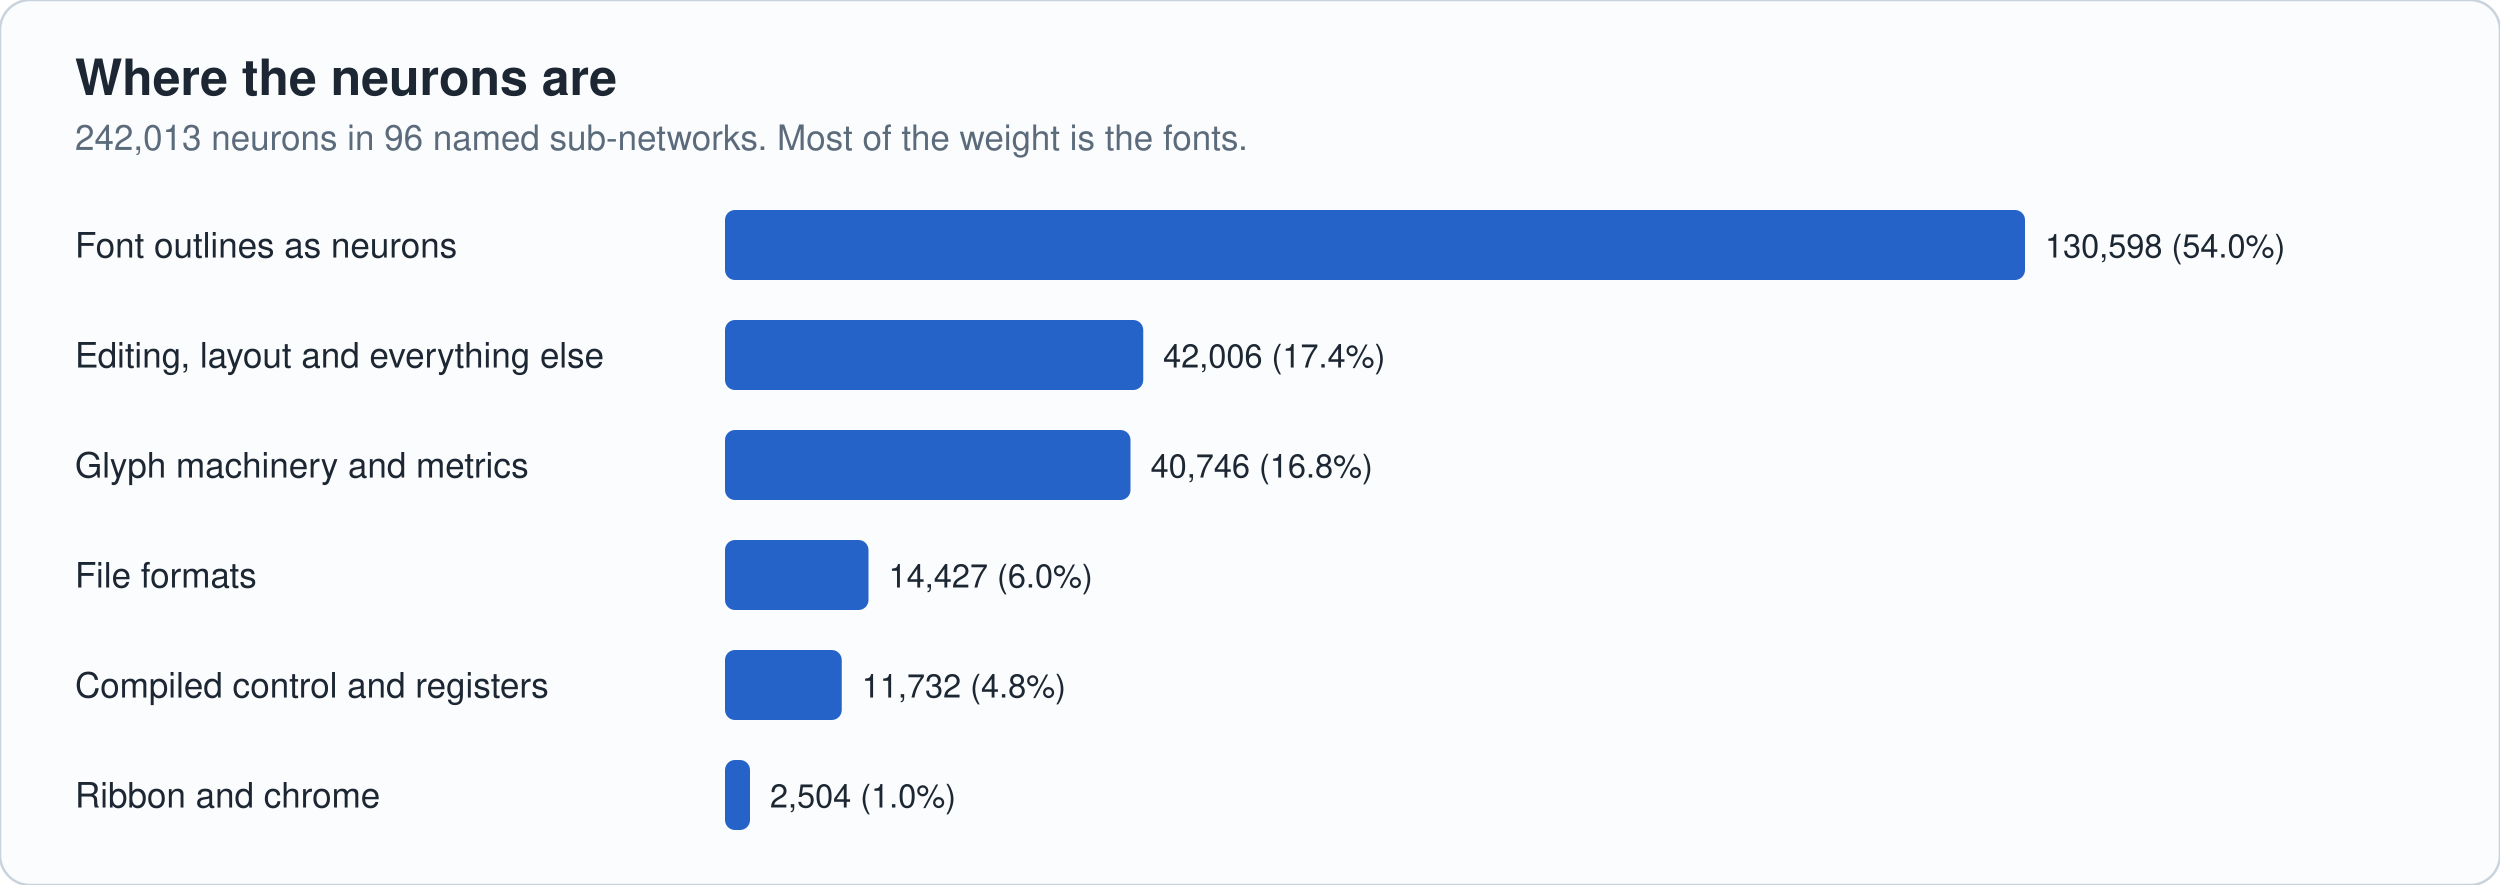
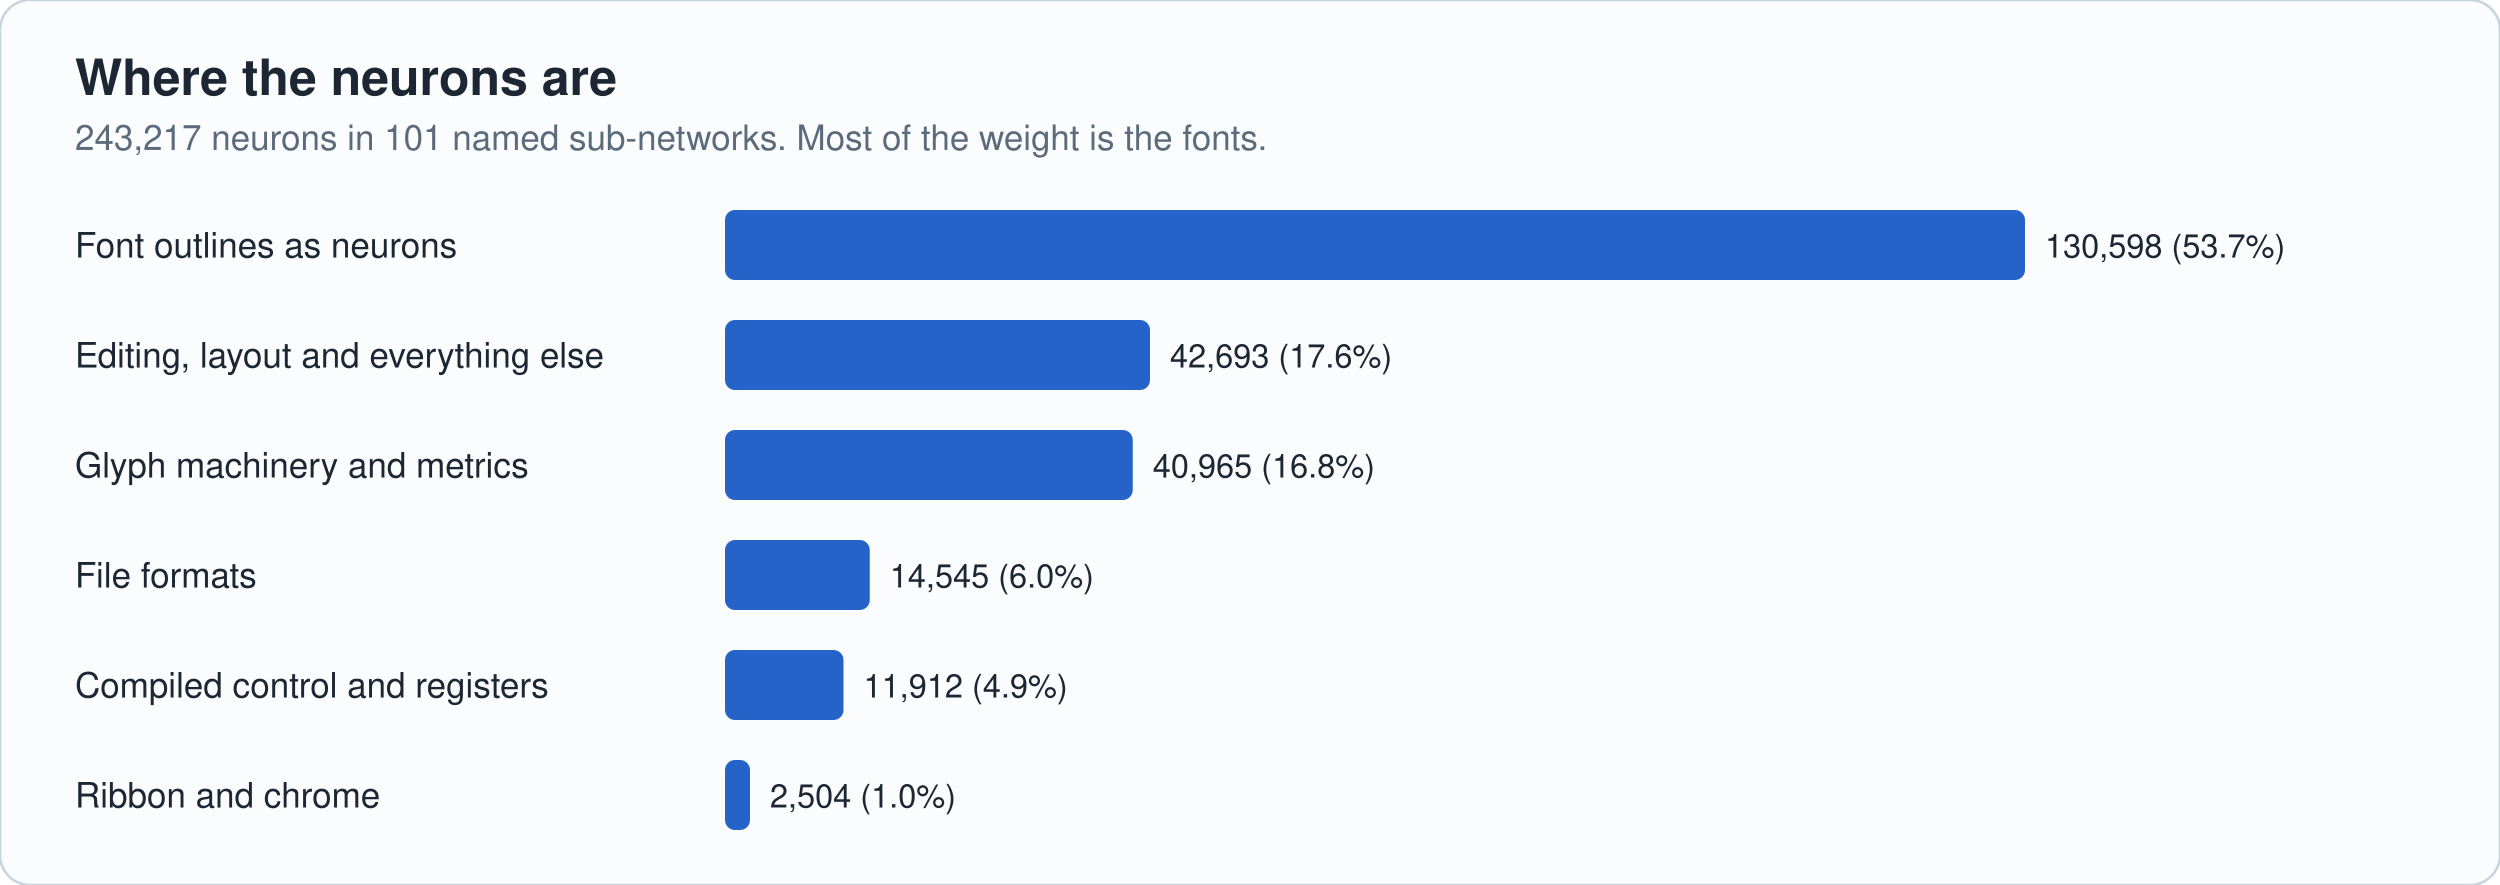
<svg xmlns="http://www.w3.org/2000/svg" viewBox="0 0 1000 354" width="1000" height="354" role="img" aria-label="Neuron counts per family of sub-networks" font-family="-apple-system,'Segoe UI',Helvetica,Arial,sans-serif">
  <rect width="1000" height="354" rx="12" fill="#fbfcfd" stroke="#c9d3dd" />
  <text x="30" y="38" font-size="20" fill="#1c2733" text-anchor="start" font-weight="700">Where the neurons are</text>
-   <text x="30" y="60" font-size="14" fill="#5b6b7b" text-anchor="start" font-weight="400">242,013 neurons in 96 named sub-networks. Most of the weight is the fonts.</text>
+   <text x="30" y="60" font-size="14" fill="#5b6b7b" text-anchor="start" font-weight="400">243,217 neurons in 101 named sub-networks. Most of the weight is the fonts.</text>
  <text x="30" y="103" font-size="14" fill="#1c2733" text-anchor="start" font-weight="400">Font outlines as neurons</text>
  <rect x="290" y="84" width="520.0" height="28" rx="4" fill="#2563c9" />
-   <text x="818.0" y="103" font-size="13" fill="#1c2733" text-anchor="start" font-weight="400">130,598 (54.0%)</text>
+   <text x="818.0" y="103" font-size="13" fill="#1c2733" text-anchor="start" font-weight="400">130,598 (53.7%)</text>
  <text x="30" y="147" font-size="14" fill="#1c2733" text-anchor="start" font-weight="400">Editing, layout and everything else</text>
-   <rect x="290" y="128" width="167.3" height="28" rx="4" fill="#2563c9" />
-   <text x="465.255" y="147" font-size="13" fill="#1c2733" text-anchor="start" font-weight="400">42,006 (17.4%)</text>
+   <rect x="290" y="128" width="170.0" height="28" rx="4" fill="#2563c9" />
+   <text x="467.99" y="147" font-size="13" fill="#1c2733" text-anchor="start" font-weight="400">42,693 (17.6%)</text>
  <text x="30" y="191" font-size="14" fill="#1c2733" text-anchor="start" font-weight="400">Glyph machinery and metrics</text>
-   <rect x="290" y="172" width="162.2" height="28" rx="4" fill="#2563c9" />
-   <text x="460.238" y="191" font-size="13" fill="#1c2733" text-anchor="start" font-weight="400">40,746 (16.8%)</text>
+   <rect x="290" y="172" width="163.1" height="28" rx="4" fill="#2563c9" />
+   <text x="461.11" y="191" font-size="13" fill="#1c2733" text-anchor="start" font-weight="400">40,965 (16.8%)</text>
  <text x="30" y="235" font-size="14" fill="#1c2733" text-anchor="start" font-weight="400">File formats</text>
-   <rect x="290" y="216" width="57.4" height="28" rx="4" fill="#2563c9" />
-   <text x="355.444" y="235" font-size="13" fill="#1c2733" text-anchor="start" font-weight="400">14,427 (6.0%)</text>
+   <rect x="290" y="216" width="57.9" height="28" rx="4" fill="#2563c9" />
+   <text x="355.914" y="235" font-size="13" fill="#1c2733" text-anchor="start" font-weight="400">14,545 (6.0%)</text>
  <text x="30" y="279" font-size="14" fill="#1c2733" text-anchor="start" font-weight="400">Compiled control and registers</text>
-   <rect x="290" y="260" width="46.7" height="28" rx="4" fill="#2563c9" />
-   <text x="344.713" y="279" font-size="13" fill="#1c2733" text-anchor="start" font-weight="400">11,732 (4.8%)</text>
+   <rect x="290" y="260" width="47.4" height="28" rx="4" fill="#2563c9" />
+   <text x="345.43" y="279" font-size="13" fill="#1c2733" text-anchor="start" font-weight="400">11,912 (4.9%)</text>
  <text x="30" y="323" font-size="14" fill="#1c2733" text-anchor="start" font-weight="400">Ribbon and chrome</text>
  <rect x="290" y="304" width="10.0" height="28" rx="4" fill="#2563c9" />
  <text x="307.97" y="323" font-size="13" fill="#1c2733" text-anchor="start" font-weight="400">2,504 (1.0%)</text>
</svg>
